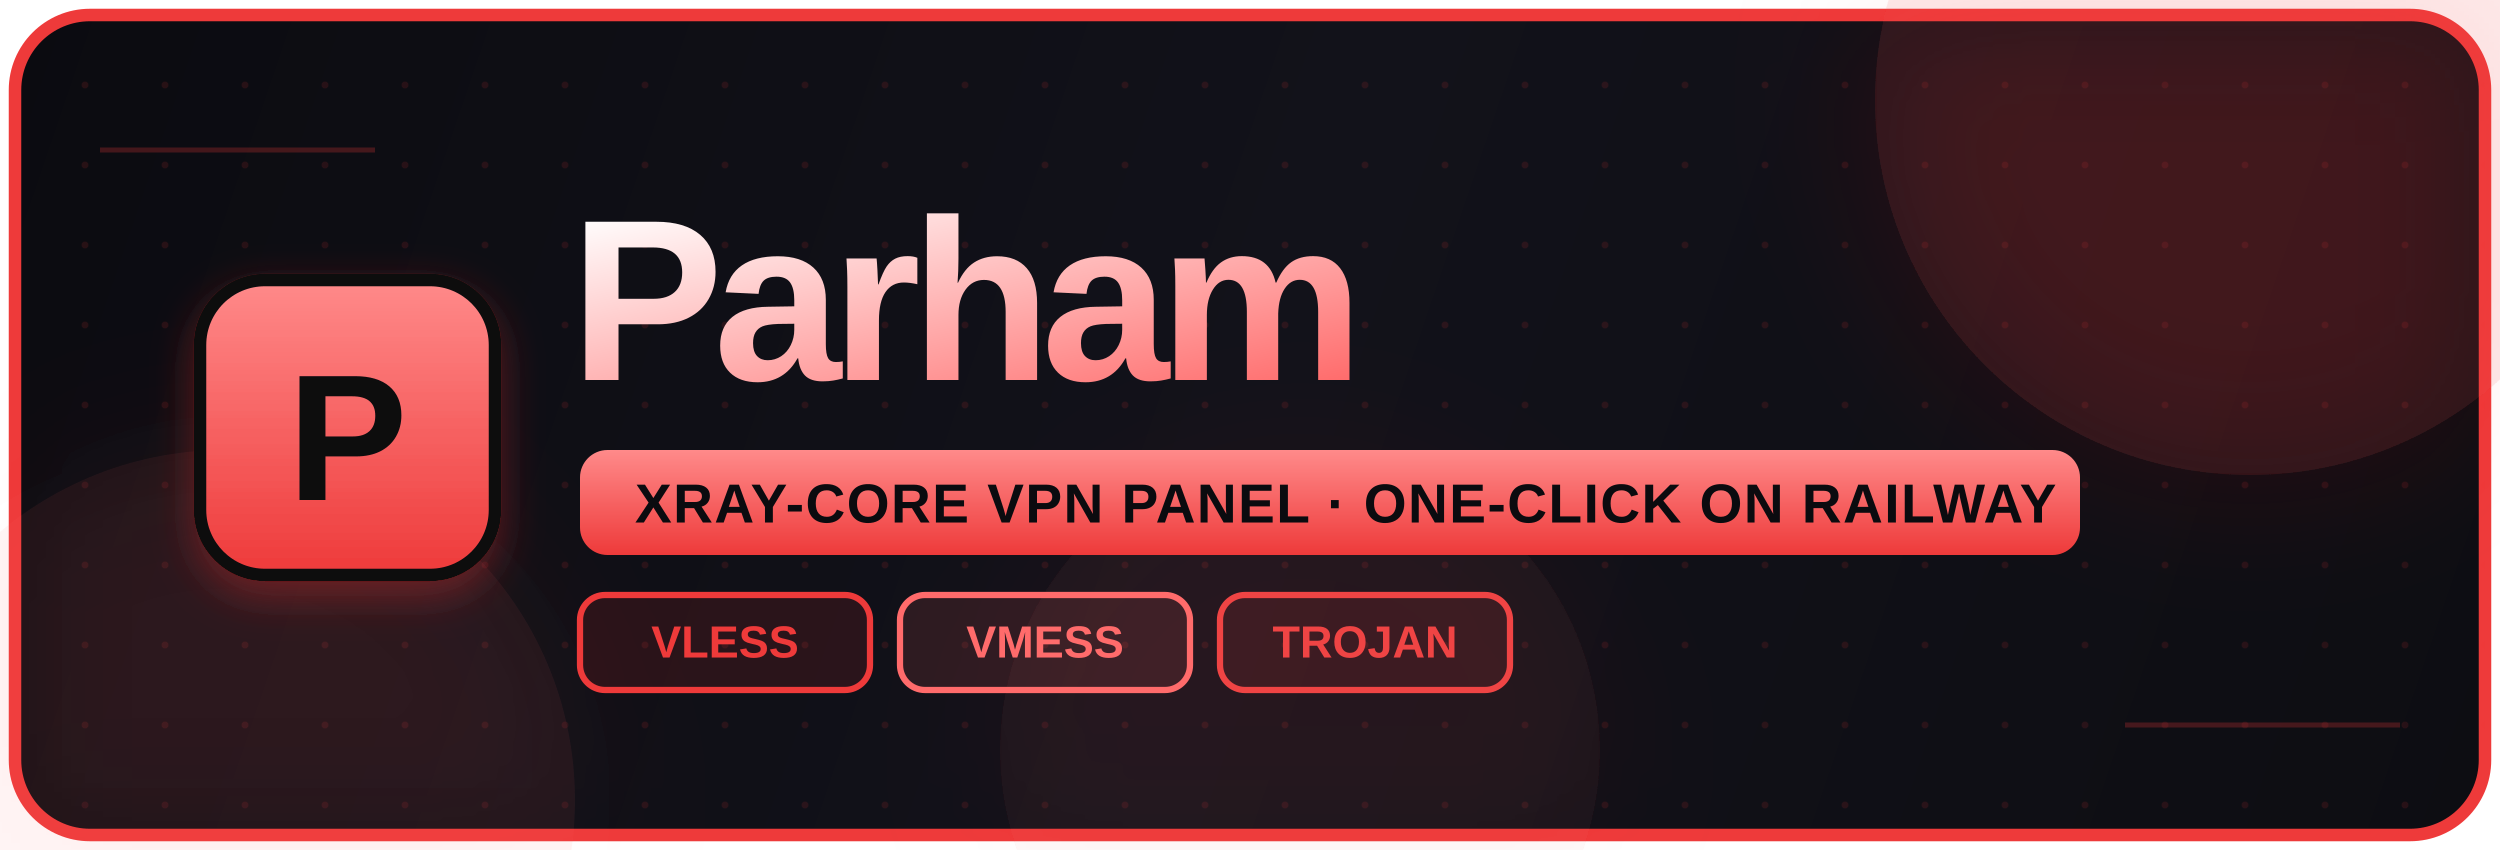
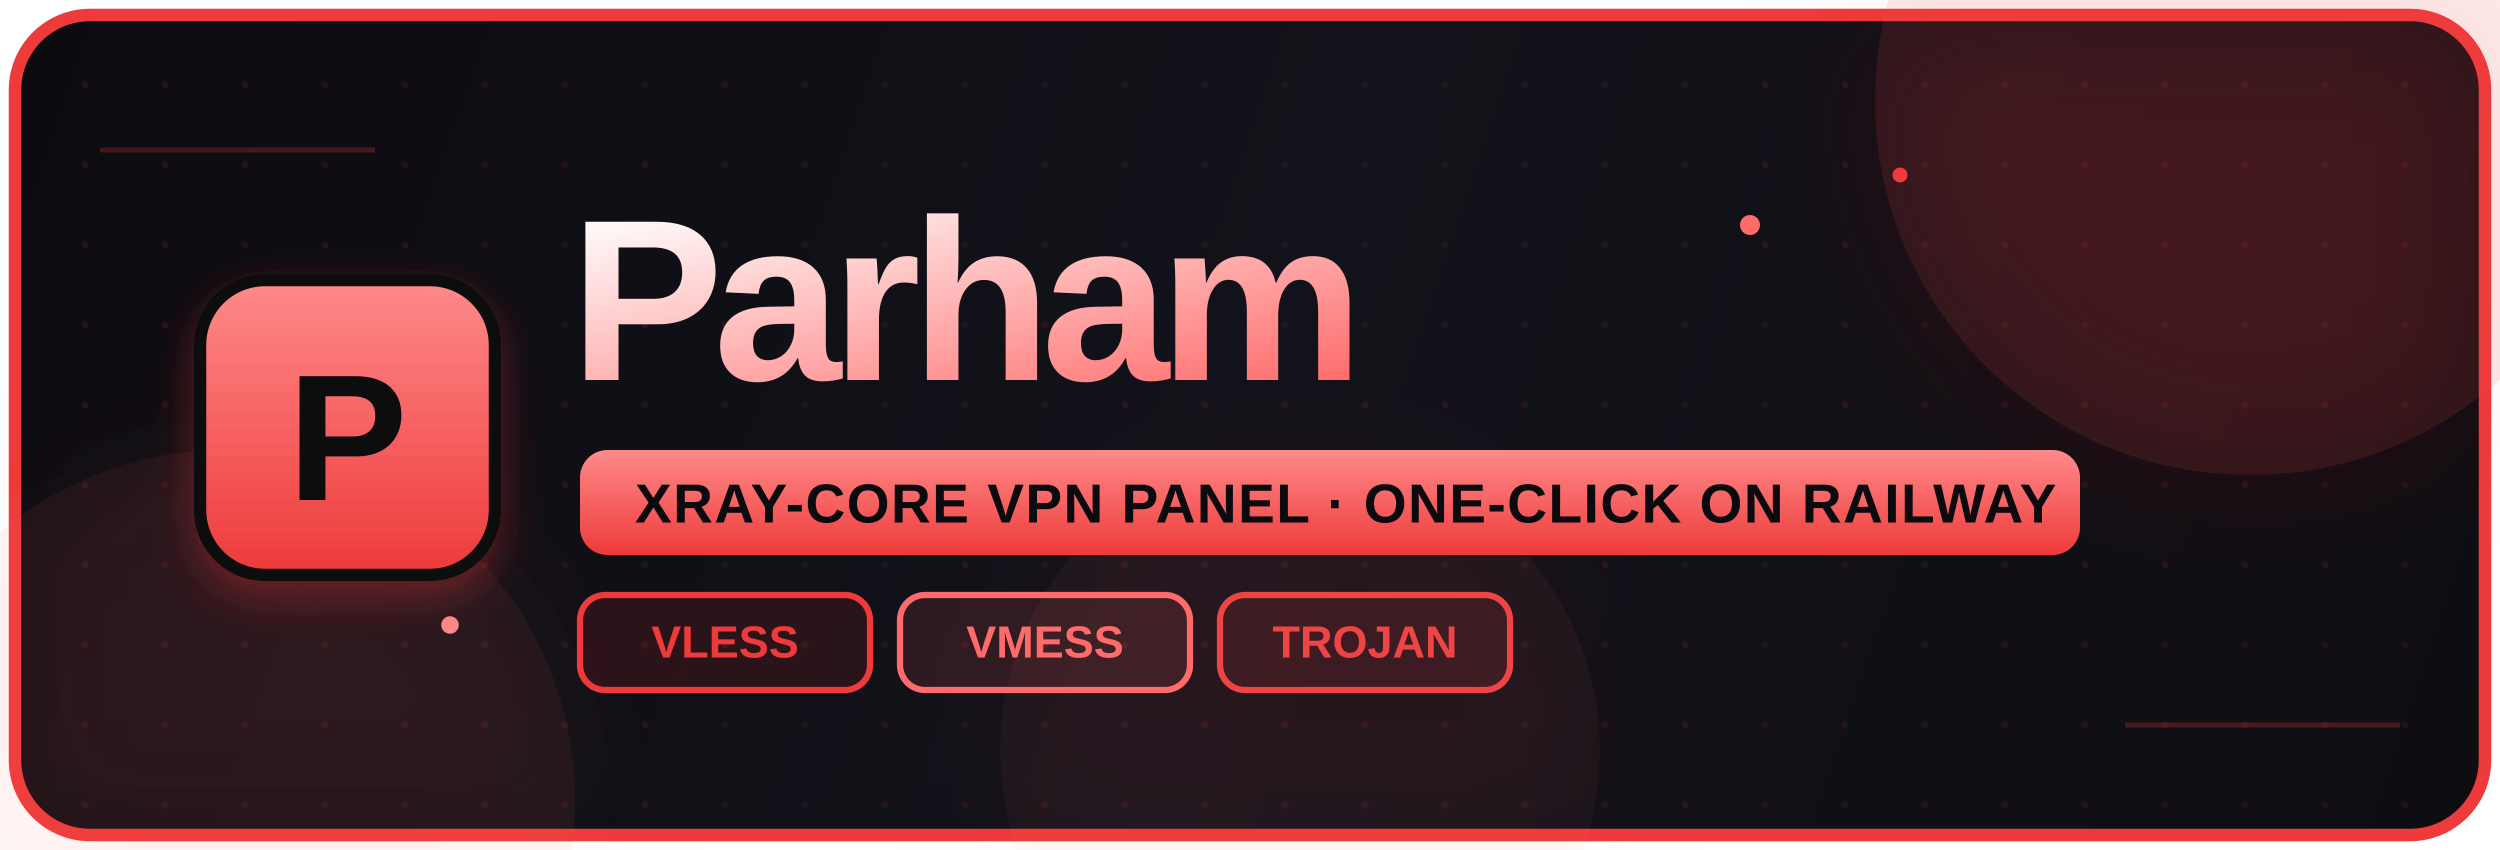
<svg xmlns="http://www.w3.org/2000/svg" width="1000" height="340" viewBox="0 0 1000 340" fill="none" font-family="'Segoe UI', 'Helvetica Neue', Arial, sans-serif" role="img" aria-label="Parham">
  <defs>
    <linearGradient id="bg" x1="0" y1="0" x2="1000" y2="340" gradientUnits="userSpaceOnUse">
      <stop offset="0" stop-color="#0b0b10" />
      <stop offset="0.5" stop-color="#12121a" />
      <stop offset="1" stop-color="#0d0d12" />
    </linearGradient>
    <linearGradient id="green" x1="0" y1="0" x2="0" y2="1">
      <stop offset="0" stop-color="#ff8a8a" />
      <stop offset="1" stop-color="#ee3a3a" />
    </linearGradient>
    <linearGradient id="greentext" x1="0" y1="0" x2="1" y2="1">
      <stop offset="0" stop-color="#ffffff" />
      <stop offset="1" stop-color="#ff6b6b" />
    </linearGradient>
    <pattern id="dots" width="32" height="32" patternUnits="userSpaceOnUse">
      <circle cx="2" cy="2" r="1.4" fill="#ee3a3a" fill-opacity="0.12" />
    </pattern>
    <filter id="glow" x="-60%" y="-60%" width="220%" height="220%">
      <feGaussianBlur stdDeviation="30" result="b" />
      <feMerge>
        <feMergeNode in="b" />
        <feMergeNode in="SourceGraphic" />
      </feMerge>
    </filter>
    <filter id="softshadow" x="-30%" y="-30%" width="160%" height="160%">
      <feDropShadow dx="0" dy="6" stdDeviation="8" flood-color="#ee3a3a" flood-opacity="0.35" />
    </filter>
  </defs>
  <rect x="6" y="6" width="988" height="328" rx="30" fill="url(#bg)" stroke="#ee3a3a" stroke-width="5" />
  <rect x="6" y="6" width="988" height="328" rx="30" fill="url(#dots)" />
-   <circle cx="900" cy="40" r="150" fill="#ee3a3a" fill-opacity="0.12" filter="url(#glow)" />
-   <circle cx="90" cy="320" r="140" fill="#ff6b6b" fill-opacity="0.07" filter="url(#glow)" />
+   <circle cx="900" cy="40" r="150" fill="#ee3a3a" fill-opacity="0.12" filter="url(#glow)">
+     <animate attributeName="opacity" values="0.6;1;0.6" dur="4s" repeatCount="indefinite" />
+   </circle>
+   <circle cx="90" cy="320" r="140" fill="#ff6b6b" fill-opacity="0.07" filter="url(#glow)">
+     <animate attributeName="opacity" values="1;0.5;1" dur="5s" repeatCount="indefinite" />
+   </circle>
  <circle cx="520" cy="300" r="120" fill="#ef4444" fill-opacity="0.05" filter="url(#glow)" />
+   <circle cx="700" cy="90" r="4" fill="#ff6b6b">
+     <animate attributeName="cy" values="110;40;110" dur="6s" repeatCount="indefinite" />
+     <animate attributeName="opacity" values="0;0.9;0" dur="6s" repeatCount="indefinite" />
+   </circle>
+   <circle cx="760" cy="70" r="3" fill="#ee3a3a">
+     <animate attributeName="cy" values="120;30;120" dur="7.5s" repeatCount="indefinite" />
+     <animate attributeName="opacity" values="0;0.8;0" dur="7.5s" repeatCount="indefinite" />
+   </circle>
+   <circle cx="180" cy="250" r="3.5" fill="#ff8a8a">
+     <animate attributeName="cy" values="280;200;280" dur="8s" repeatCount="indefinite" />
+     <animate attributeName="opacity" values="0;0.7;0" dur="8s" repeatCount="indefinite" />
+   </circle>
  <line x1="40" y1="60" x2="150" y2="60" stroke="#ee3a3a" stroke-width="2" stroke-opacity="0.25" />
  <line x1="850" y1="290" x2="960" y2="290" stroke="#ee3a3a" stroke-width="2" stroke-opacity="0.25" />
  <g transform="translate(80 112)" filter="url(#softshadow)">
    <rect x="0" y="0" width="118" height="118" rx="26" fill="url(#green)" stroke="#0b0b0f" stroke-width="5" />
    <text x="59" y="88" text-anchor="middle" font-size="72" font-weight="900" fill="#0b0b0f">P</text>
  </g>
  <text x="228" y="152" font-size="92" font-weight="900" letter-spacing="-4" fill="url(#greentext)">Parham</text>
  <rect x="232" y="180" width="600" height="42" rx="11" fill="url(#green)" />
  <text x="254" y="209" font-size="22" font-weight="800" letter-spacing="0.6" fill="#0b0b0f">XRAY-CORE VPN PANEL · ONE-CLICK ON RAILWAY</text>
  <g font-size="18" font-weight="800">
    <g transform="translate(232 238)">
      <rect x="0" y="0" width="116" height="38" rx="10" fill="#ee3a3a" fill-opacity="0.12" stroke="#ee3a3a" stroke-width="2.5" />
      <text x="58" y="25" text-anchor="middle" fill="#ee3a3a">VLESS</text>
    </g>
    <g transform="translate(360 238)">
      <rect x="0" y="0" width="116" height="38" rx="10" fill="#ff6b6b" fill-opacity="0.12" stroke="#ff6b6b" stroke-width="2.5" />
      <text x="58" y="25" text-anchor="middle" fill="#ff6b6b">VMESS</text>
    </g>
    <g transform="translate(488 238)">
      <rect x="0" y="0" width="116" height="38" rx="10" fill="#ef4444" fill-opacity="0.12" stroke="#ef4444" stroke-width="2.5" />
      <text x="58" y="25" text-anchor="middle" fill="#ef4444">TROJAN</text>
    </g>
  </g>
</svg>
